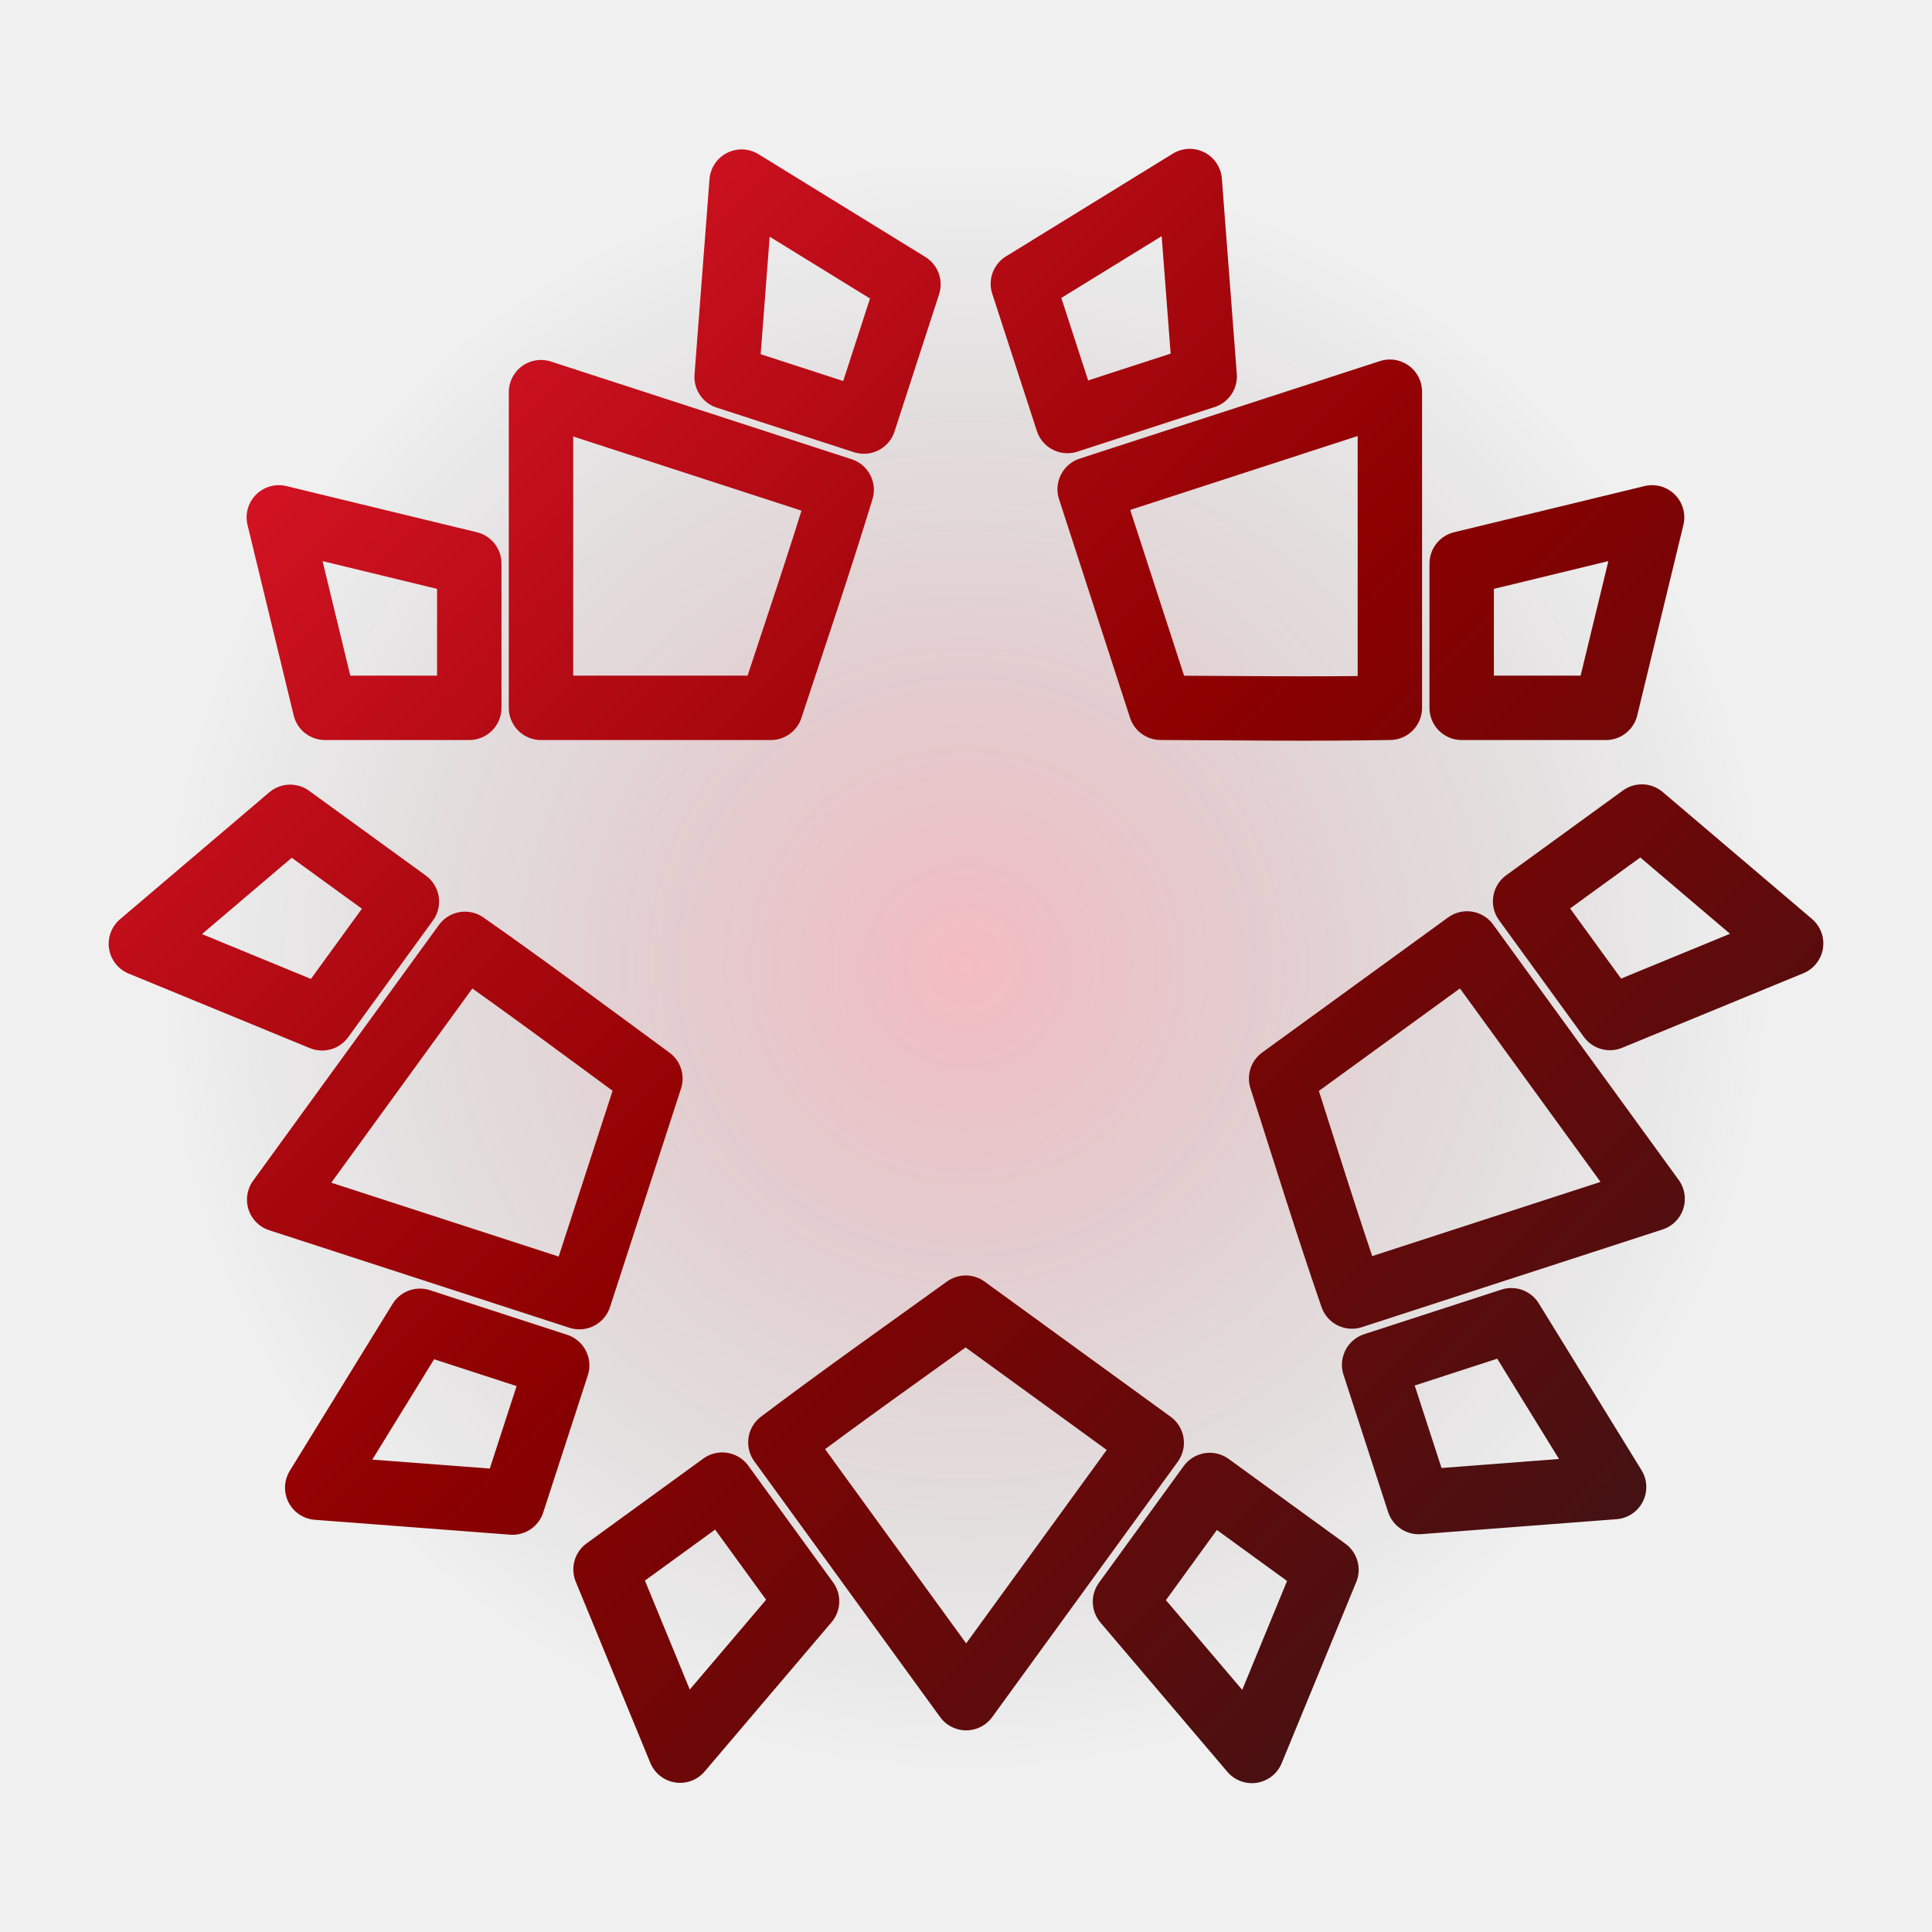
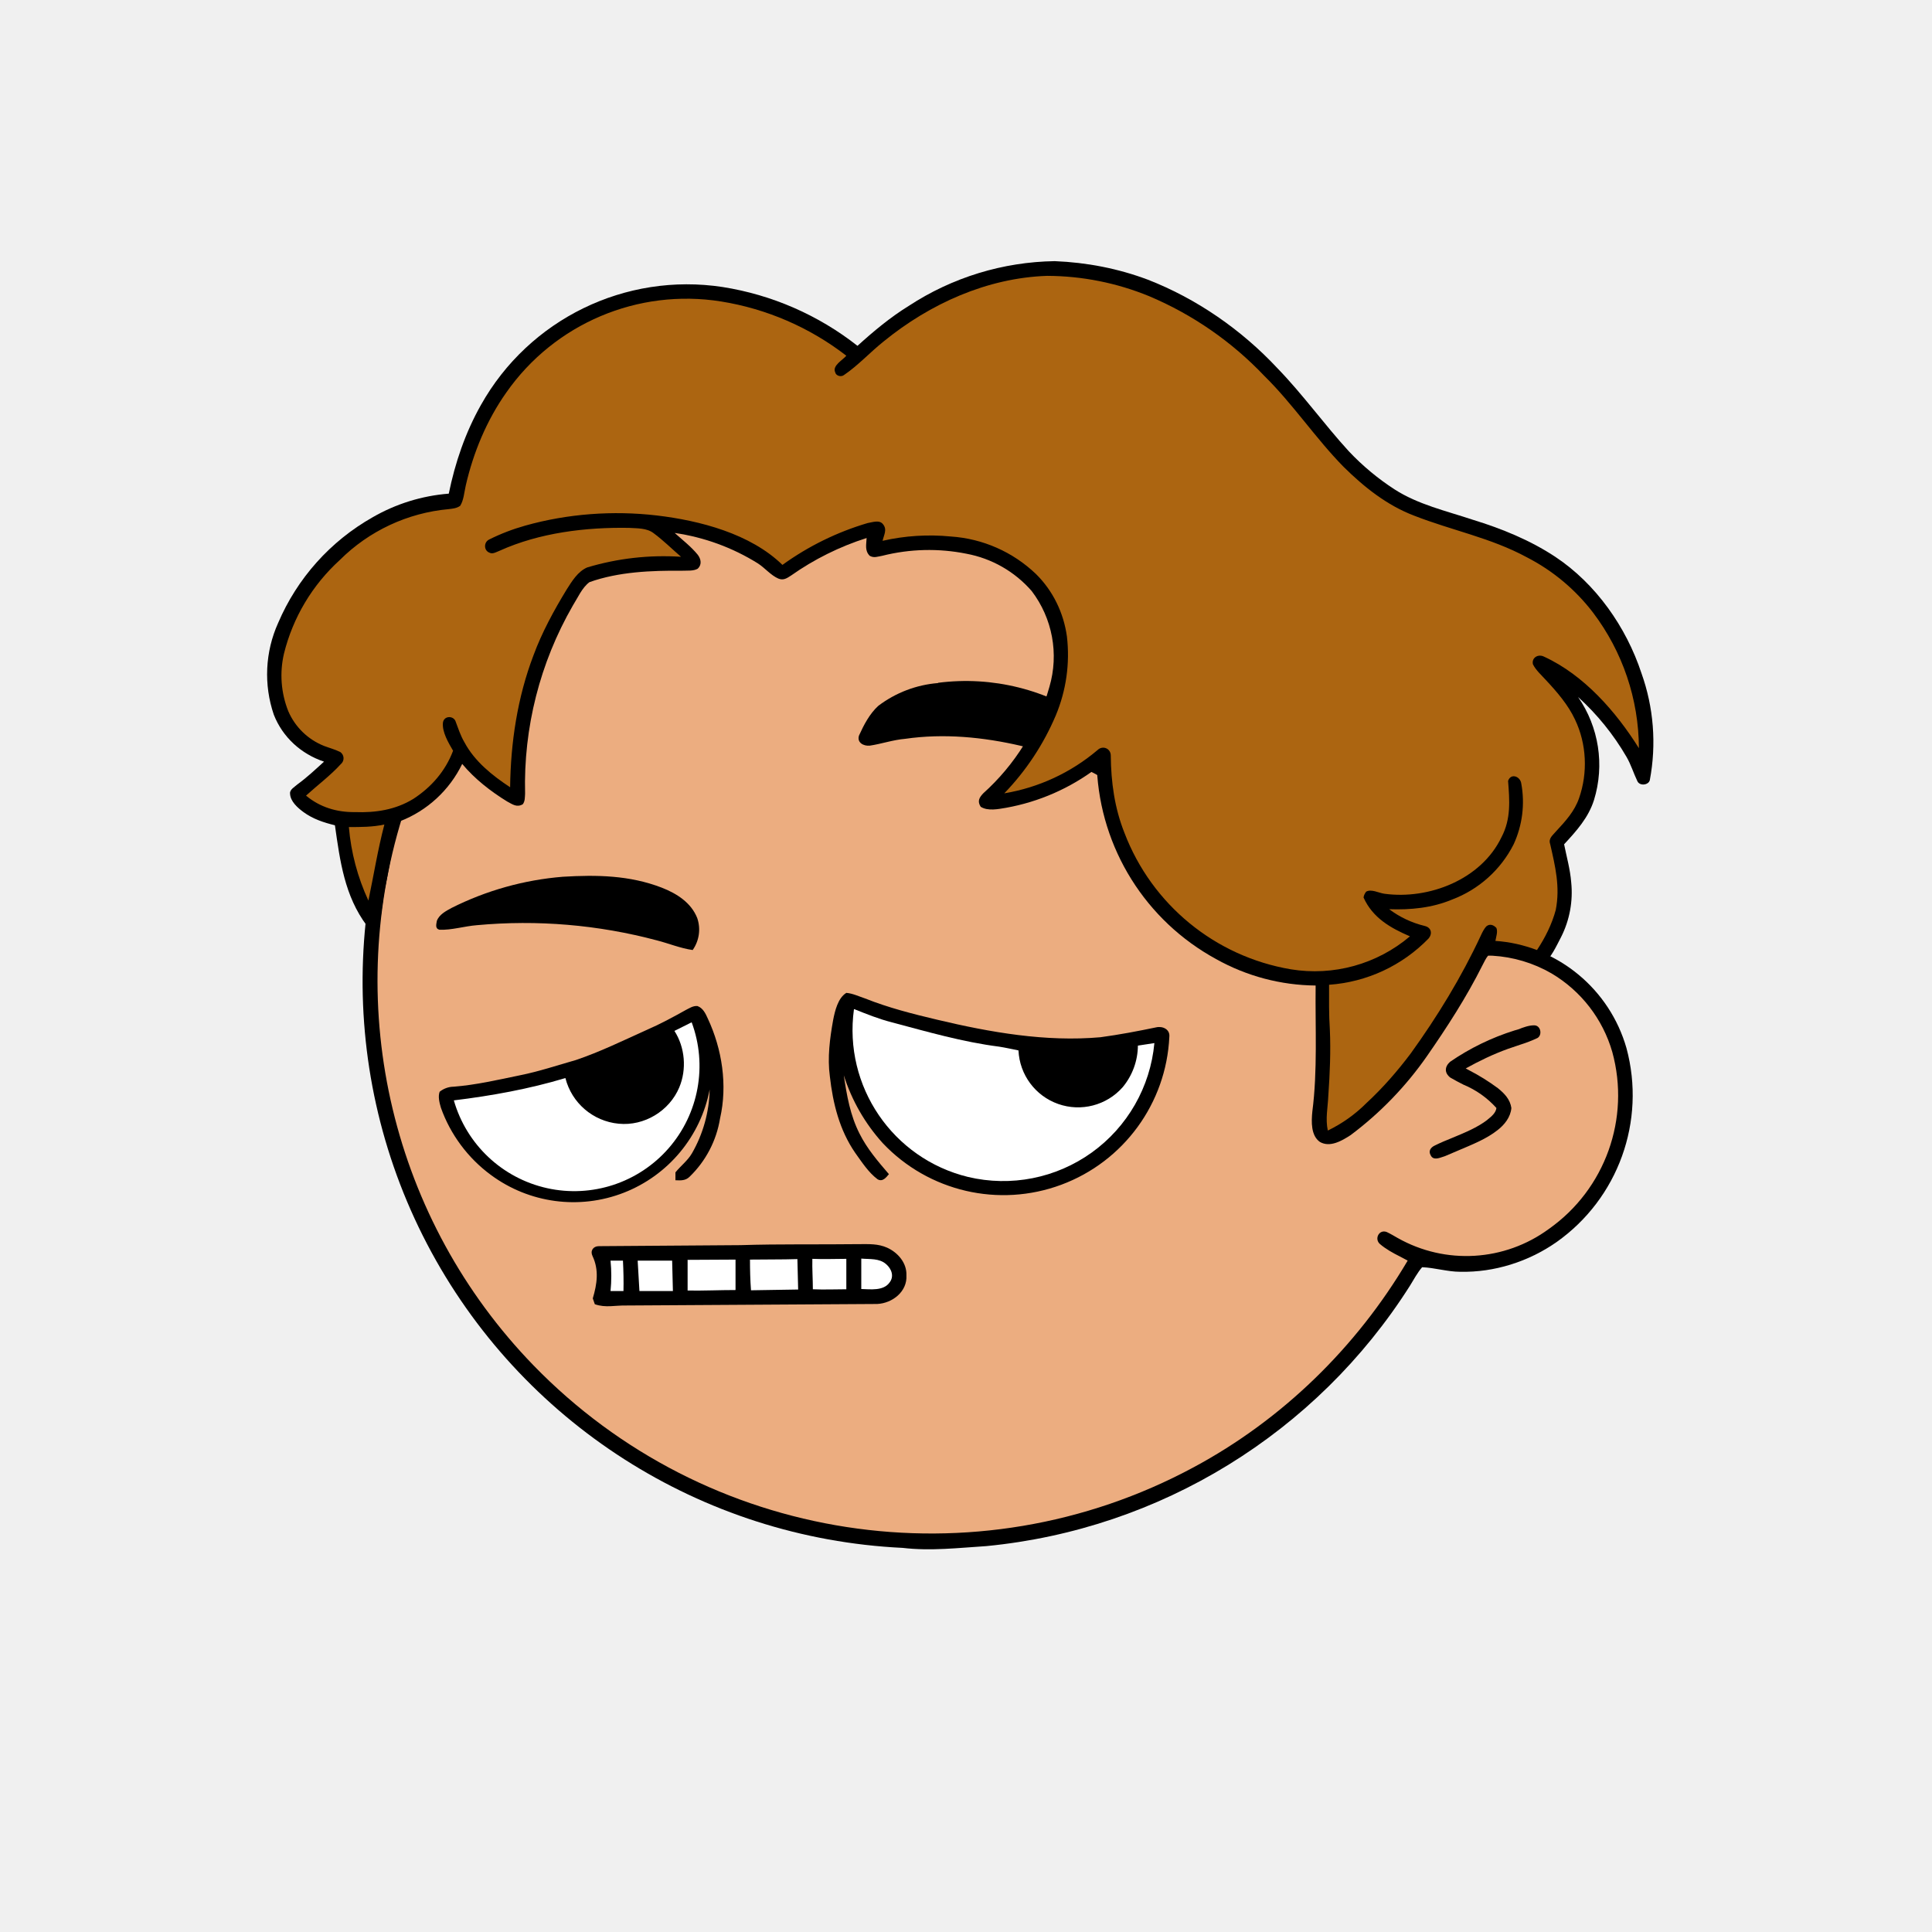
- <svg xmlns="http://www.w3.org/2000/svg" viewBox="0 0 48 48" fill="none">
-   <defs>
-     <linearGradient id="jailbreak-grad" x1="0" y1="0" x2="48" y2="48" gradientUnits="userSpaceOnUse">
-       <stop stop-color="#FF1E38" />
-       <stop offset="0.5" stop-color="#8B0000" />
-       <stop offset="1" stop-color="#1A1C1E" />
-     </linearGradient>
-     <radialGradient id="core-glow" cx="24" cy="24" r="20" gradientUnits="userSpaceOnUse">
-       <stop offset="0%" stop-color="#FF1E38" stop-opacity="0.25" />
-       <stop offset="100%" stop-color="#000000" stop-opacity="0" />
-     </radialGradient>
-   </defs>
-   <circle cx="24" cy="24" r="22" fill="url(#core-glow)" />
-   <path stroke="url(#jailbreak-grad)" stroke-width="1.6" stroke-linecap="round" stroke-linejoin="round" d="m22.57 7.065l-4.145-2.553l-.372 4.854l3.41 1.108zm-10.911 6.936l-4.732-1.147l1.147 4.732h3.585zm7.492 3.585h-5.71V9.743l7.47 2.427c-.554 1.816-1.166 3.613-1.76 5.416m20.748 0l1.147-4.732l-4.731 1.147v3.585zM29.93 9.352l-.371-4.854l-4.146 2.553l1.108 3.409zm-1.094 8.233l-1.764-5.43l7.459-2.423v7.853c-1.898.035-3.797.008-5.695 0m6.412 19.733l4.854-.372l-2.553-4.145l-3.409 1.108zm4.75-12.026L44.5 23.44l-3.709-3.153l-2.9 2.106zm-8.168 1.504l4.619-3.356l4.61 6.345l-7.47 2.427c-.62-1.794-1.18-3.608-1.76-5.416ZM15.044 38.992l1.853 4.502l3.154-3.71l-2.107-2.899zm12.906.802l3.153 3.708l1.853-4.501l-2.9-2.107zm-3.956-7.304l4.62 3.356l-4.61 6.344l-4.616-6.354c1.515-1.143 3.066-2.237 4.606-3.347M7.209 20.294L3.5 23.448L8.002 25.3l2.107-2.9zm3.225 12.521l-2.553 4.146l4.854.37l1.108-3.408zm5.725-6.018l-1.765 5.43l-7.458-2.423l4.616-6.354c1.556 1.088 3.076 2.225 4.607 3.347" />
+ <svg xmlns="http://www.w3.org/2000/svg" viewBox="0 0 762 762" fill="none" shape-rendering="auto">
+   <mask id="viewboxMask">
+     <rect width="762" height="762" rx="0" ry="0" x="0" y="0" fill="#fff" />
+   </mask>
+   <g mask="url(#viewboxMask)">
+     <path d="M396 164.8a224.8 224.8 0 0 1 104.8 42.4c6.2 4.9 12.5 9.4 18 15a225.4 225.4 0 0 1 71.8 149 58.5 58.5 0 0 1 50.9 42.2 71 71 0 0 1-27.6 76.5c-11 7.7-24.5 12-38 11.7-5 0-10-1.6-15-1.8-1.9 2.2-3.3 4.9-4.8 7.3A223.3 223.3 0 0 1 389 609.8c-11 .7-21.9 2-33 .7a223.7 223.7 0 0 1-178.8-342.3A223.4 223.4 0 0 1 352 163.5c14.6-1.4 29.4-.3 44 1.3Z" fill="#000" />
+     <path fill-rule="evenodd" clip-rule="evenodd" d="M498.8 213.2A216 216 0 0 0 363 169c-13-.2-26.2 1.6-39 4a218 218 0 0 0-113.6 365.5 218.5 218.5 0 0 0 260.4 40.2c35-18.8 64.2-47.3 84.4-81.5l-3-1.6c-2.8-1.4-5.7-3-8-5-2.2-2-.3-5.8 2.7-4.7 1.5.7 3 1.6 4.4 2.4a55 55 0 0 0 59.6-3.6 64.5 64.5 0 0 0 25-69.8 53.1 53.1 0 0 0-24-31 52.6 52.6 0 0 0-47-2.8c-1.6.8-3.4 1.5-5 1.3-2.5-.2-2.8-4.2-.6-5.2 8-4 16.5-5.6 25.4-6.4a217 217 0 0 0-72-146.4c-4.4-4-8.7-8.1-13.9-11.3Zm107.6 196.2c2-1.2 1.3-5.1-1.4-5-2 0-4.2.8-6.2 1.6l-1.4.4a95.1 95.1 0 0 0-25.5 12.4c-2.2 2-2.2 4.4.1 6.2a92 92 0 0 0 5.2 2.8 36 36 0 0 1 13 9.2c-.2 1.9-2 3.4-3.4 4.5l-.2.2c-3.9 3-8.8 5-13.6 7-2.5 1-4.9 2-7.1 3.1-1.7.8-2.6 2.2-1.6 3.9 1 2 3.2 1.1 5 .5l.6-.2 5.4-2.3c5.4-2.3 11-4.5 15.4-8 2.7-2.1 5.1-5.1 5.4-8.7-.5-3.4-2.7-5.7-5.3-7.8a83 83 0 0 0-11.6-7.2l-1.1-.6c5.4-3 10.8-5.6 16.6-7.7l5-1.7a52 52 0 0 0 6.7-2.6Z" fill="#ecad80" />
+     <g transform="translate(-161 -83)">
+       <path d="M494.8 474.6c2.5.2 5 1.4 7.4 2.2 9.3 3.7 18.8 6.1 28.5 8.4 21 5 42.8 8.8 64.3 6.9 7.4-1 14.8-2.4 22-3.9 2.6-.6 5.5.8 5.2 3.7a65.5 65.5 0 0 1-113 42 72.5 72.5 0 0 1-15.4-26.8c1.2 8 2.5 15.7 6.2 23 3 6 7.3 11 11.6 16-1.1 1.3-2.5 3.2-4.5 2-3.6-2.7-6.2-6.8-8.8-10.4-6.2-9-8.8-19.5-10-30.2-1-7.3 0-15 1.3-22.2.7-3.6 1.9-8.7 5.2-10.7ZM436.1 479.8c2.2.8 3.2 3 4.1 5 5.6 12 7.8 26.2 4.8 39.3a41.1 41.1 0 0 1-12 23c-1.6 1.6-3.5 1.5-5.6 1.4v-3.1c2.1-2.6 4.8-4.6 6.5-7.5a52.5 52.5 0 0 0 7-25.2 54.7 54.7 0 0 1-86.3 33.7c-9-6.6-16-16-19.7-26.5-.6-2-1.2-4.4-.5-6.3a9 9 0 0 1 5.6-2c8.8-.7 17.4-2.7 26.1-4.5 7.5-1.5 14.6-3.9 22-6 9.5-3.2 18.9-7.8 28-11.9 5.3-2.3 10.3-5 15.3-7.8 1.4-.7 3-1.8 4.7-1.6Z" fill="#000" />
+       <path d="M497.9 481c5 2 9.7 3.9 14.8 5.2 13.9 3.7 28.1 7.8 42.3 9.6 2.6.4 5.2 1 7.7 1.5a23.5 23.5 0 0 0 41.1 14.5 26 26 0 0 0 6-16.4l6.5-1a59.9 59.9 0 0 1-73.5 52.8 59.7 59.7 0 0 1-45-66.1ZM433.8 486.2A49.4 49.4 0 1 1 340 517c14.8-1.8 29.7-4.5 44-8.8a24 24 0 0 0 21 18c10.1 1 20-5 23.9-14.3 3-7.1 2.3-15.8-1.9-22.3l6.8-3.4Z" fill="#fff" />
+     </g>
+     <g transform="translate(-161 -83)">
+       <path d="M531 352.3a85.8 85.8 0 0 1 60.6 15.1 82.9 82.9 0 0 1 29 33c1 3-.4 3.8-2.6 5.3-4-2.2-6.9-5.6-10.5-8.3-13-9.7-28-16.3-43.7-20.2-15-3.5-30.6-5-45.8-2.8-4.8.4-9.3 2-14 2.7-2.4.2-5.1-1.2-4.2-4 1.9-4.2 4.2-8.6 7.6-11.7a45 45 0 0 1 23.6-9ZM383 428.8c13.4-.8 26.3-.6 39 4.3 5.9 2.3 11.6 5.9 14 12a14 14 0 0 1-1.8 12.6c-4.9-.7-9.4-2.6-14.1-3.8a203 203 0 0 0-71-6c-5 .4-10 2-14.8 1.8-1.8-.5-1.2-2.2-1-3.5.9-2.5 3.6-3.9 5.8-5.1a119.2 119.2 0 0 1 43.9-12.3Z" fill="#000" />
+     </g>
+     <g transform="translate(-161 -83)">
+       <path d="m397.2 574.5 55.8-.4c15.6-.5 31.3-.2 47-.4 3.8 0 7.3-.2 10.9 1.4 4.2 1.9 7.8 6 7.6 10.9.4 6.4-5.5 11-11.5 11.3l-99 .6c-4.4-.1-8.1 1-12.4-.5l-.8-2.3c1.7-5.7 2.5-11.2-.1-16.7-1-2 .2-3.9 2.5-3.9Z" fill="#000" />
+       <path d="M510.5 581.6c2.1 1.8 3.3 4.8 1.3 7.3-2.4 3.3-7.5 2.6-11.1 2.5v-12c3.3.3 7.1-.2 9.8 2.2ZM401.7 580.2h5c.2 4 .3 8 .2 12h-5.1c.4-4 .4-8 0-12ZM412.5 580.2h13.6l.3 12h-13.2l-.7-12ZM432.1 579.9l19-.1v12c-6.2 0-12.5.3-18.9.2V580ZM456.8 579.8c6.2-.1 12.5 0 18.7-.2l.3 12-18.6.3c-.3-4-.4-8-.4-12.1ZM481.4 579.5c4.5.2 9 0 13.4 0v12c-4.4 0-8.8.2-13.2 0 0-4-.3-8-.2-12Z" fill="#fff" />
+     </g>
+     <g transform="translate(-161 -83)" />
+     <g transform="translate(-161 -83)" />
+     <g transform="translate(-161 -83)">
+       <path d="M577 186c12.6.5 25 2.9 36.7 7.3 19.3 7.5 37 19.8 51.1 34.9 10 10.3 18.5 22.2 28.2 32.8a98 98 0 0 0 18 15c9.3 6 20.4 8.5 30.9 12 11.4 3.5 22.5 8 32.5 14.6 16 10.6 28 27.7 34 45.9a80.7 80.7 0 0 1 3.3 42.2c-.5 2-4 2.4-4.9.4-1.5-3.1-2.5-6.5-4.3-9.6a99 99 0 0 0-19.1-23.6 47 47 0 0 1 6.3 40.6c-2.2 7-6.9 12.2-11.8 17.5 1 5 2.4 9.9 2.8 15a39 39 0 0 1-4 21.6c-1.9 3.6-3.9 8.2-7.2 10.8-2.4 1-5.6-1.4-8-2a31.3 31.3 0 0 0-13.5-1.6c-1 1.2-1.6 2.6-2.3 3.9-6.3 12.6-14 24.5-22 36a136 136 0 0 1-30 31c-3.4 2.2-8.1 5-12.1 2.7-3.6-2.5-3.4-8-3-12 2.1-16.2 1.1-33.1 1.3-49.7a81.8 81.8 0 0 1-39.2-10.4 90.3 90.3 0 0 1-47.1-75.4 83.7 83.7 0 0 1-35.8 15.7c-3 .5-7.2 1.4-10-.4-1.4-2.2-.6-3.6 1-5.3a88.5 88.5 0 0 0 26.1-42 42.6 42.6 0 0 0-7-37.8 45 45 0 0 0-25.7-14.7 75.2 75.2 0 0 0-33.2.8c-1.8.3-3.3 1-5 0-2-2.1-1.3-4.4-1.2-7A108.9 108.9 0 0 0 473 310c-1.7 1.1-3 2-5 1.2-3-1.3-5.3-4.2-8.1-6a85 85 0 0 0-32.8-12c3 2.7 6.5 5.4 9.1 8.6 1.3 1.7 1.7 3.9 0 5.5-1.7 1-4.2.7-6.2.8-12.1-.1-25 .4-36.5 4.5-2.9 2.1-4.7 6.3-6.6 9.3a141.4 141.4 0 0 0-18.8 74.1c-.1 1.5 0 3-.9 4.2-2.4 1.4-4.1 0-6.2-1.1-6.5-4-12.8-8.9-17.7-14.8a45.6 45.6 0 0 1-24.5 22.6c-3 8.2-4 17.4-5.9 26.1-1 4.7-1.2 9.6-2.3 14.3-.6 2.4-3.5 2.9-4.9.8-8.8-11.7-10.6-25.5-12.6-39.6-4.5-1.1-8.7-2.5-12.4-5.2-2.3-1.7-5.2-4.2-5.3-7.3-.2-1.6 1.9-2.7 3-3.7 3.7-2.7 7-5.8 10.4-8.9-9-3-16.3-9.6-19.8-18.5a49.3 49.3 0 0 1 1.7-36.2A87.2 87.2 0 0 1 308 287a71.2 71.2 0 0 1 30-9.3c2.5-12.2 6.5-24 12.7-35a93.2 93.2 0 0 1 95.3-46.5 115 115 0 0 1 53.2 23.2c6.4-5.8 13-11.3 20.3-15.8A108 108 0 0 1 577 186Z" fill="#000" />
+       <g fill="#ac6511">
+         <path d="M574 191.8a107 107 0 0 1 40.2 8 135 135 0 0 1 45.5 31.5c11.2 11 20.2 24.6 31.2 35.8 8.1 8 17.1 15.2 27.9 19.3 14.8 5.8 30.2 8.7 44.4 16.4a77.3 77.3 0 0 1 26.1 21.8 89.1 89.1 0 0 1 18.1 53.5c-9-14.4-21.7-28.9-37.4-36.1-2.3-1.2-5 .4-4.4 3 1.2 2.4 3.4 4.3 5.1 6.2 4.4 4.7 8.8 9.8 11.5 15.6 4.6 9.6 5.1 21 1.6 31-1.8 5.2-5.3 9-9 13-1.3 1.6-3.2 2.8-2.4 5.1 2 8.8 4 16.9 2.2 26-1.5 5.6-4.2 11-7.4 15.8-5.4-2-10.6-3.2-16.4-3.6.3-1.7 1-3.6.4-5.1-1-1.1-2.5-1.8-3.9-.7-1 1-1.7 2.5-2.3 3.8-7.6 16.3-17 31.7-27.6 46.4-5.2 6.9-11 13.6-17.4 19.5a56 56 0 0 1-15.3 10.9c-1-4.7 0-9 .2-13.7.6-8.7 1-17.5.6-26.2-.4-5.9-.3-11.7-.3-17.6a60.6 60.6 0 0 0 39.2-18.2c1.7-2 1.1-4.4-1.5-5a38.3 38.3 0 0 1-14-6.6c8.5.3 16.9-.5 24.8-3.8A45 45 0 0 0 758 416a40 40 0 0 0 3-24c-.4-2.8-4.1-4.2-5.2-1 .6 7.7 1.2 15-2.6 22.2-8 16.7-28.6 24.7-46.2 22.3-2.2-.3-5.2-2-7.2-.8-.5.7-.9 1.4-1 2.3 3.6 8 10.6 12 18.3 15.3a58.1 58.1 0 0 1-47 13 85.5 85.5 0 0 1-65.6-53.8c-3.9-9.8-5.3-20-5.4-30.5 0-2.8-3.2-4.2-5.3-2.1a76.3 76.3 0 0 1-36.7 17 101 101 0 0 0 20.3-30.7 62 62 0 0 0 4.4-31.2c-1.3-9.3-5.5-18-12.2-24.6a53.7 53.7 0 0 0-33.6-14.8 84.3 84.3 0 0 0-26.9 1.7c.5-2.3 1.9-4.4.2-6.5-1.4-1.9-4.2-.8-6.1-.5a111 111 0 0 0-33.6 16.5C457 293.5 437 288.3 420 286.3c-17.2-2-35.1-.7-51.8 4a80.7 80.7 0 0 0-14.3 5.5c-2.2 1.1-2.1 4.4.2 5.2 1.2.7 2.9-.4 4-.8 15.7-7.1 34-9.3 51-9 3.1.2 7 0 9.7 2.1 3.8 2.8 7.2 6.2 10.8 9.3a105 105 0 0 0-37 4.2c-3.7 1.6-6 5.4-8.1 8.7-5 8.2-9.8 17-13.1 26-6.3 16.5-9 34.4-9.2 52-7-4.6-14-10.2-18-17.7-1.6-2.7-2.5-5.6-3.6-8.5-1-2.1-4.5-2-4.9.7-.4 3.7 2.2 8 4 11.1-3 8-8.6 14.4-15.7 19-7 4.3-14.9 5.5-23 5.2-7.1.1-13.8-1.9-19.3-6.5 4.5-4.1 9.6-7.9 13.7-12.4a3 3 0 0 0-.2-4.8c-2-1-4.3-1.6-6.4-2.4a25.7 25.7 0 0 1-14.1-13.7 38 38 0 0 1-1.7-22.7 73.8 73.8 0 0 1 22-36.9 69.8 69.8 0 0 1 43-20.1c1.6-.2 3.1-.3 4.5-1.3 1.4-2.2 1.6-5.4 2.2-8 3-13.1 8.3-25.8 16-36.7a86.7 86.7 0 0 1 84.7-35.9 109 109 0 0 1 49.4 21.4c-1.4 1.7-5.6 3.9-4.4 6.5.3 1.5 2.4 2 3.5 1.1 5.6-3.8 10.3-9 15.7-13.3 18.2-14.8 40.7-25 64.4-25.8Z" />
+         <path d="M298.6 409.2c4.7 0 9.4 0 14-1-2.6 9.9-4.2 20-6.3 30a86.2 86.2 0 0 1-7.7-29Z" />
+       </g>
+     </g>
+     <g transform="translate(-161 -83)" />
+   </g>
</svg>
